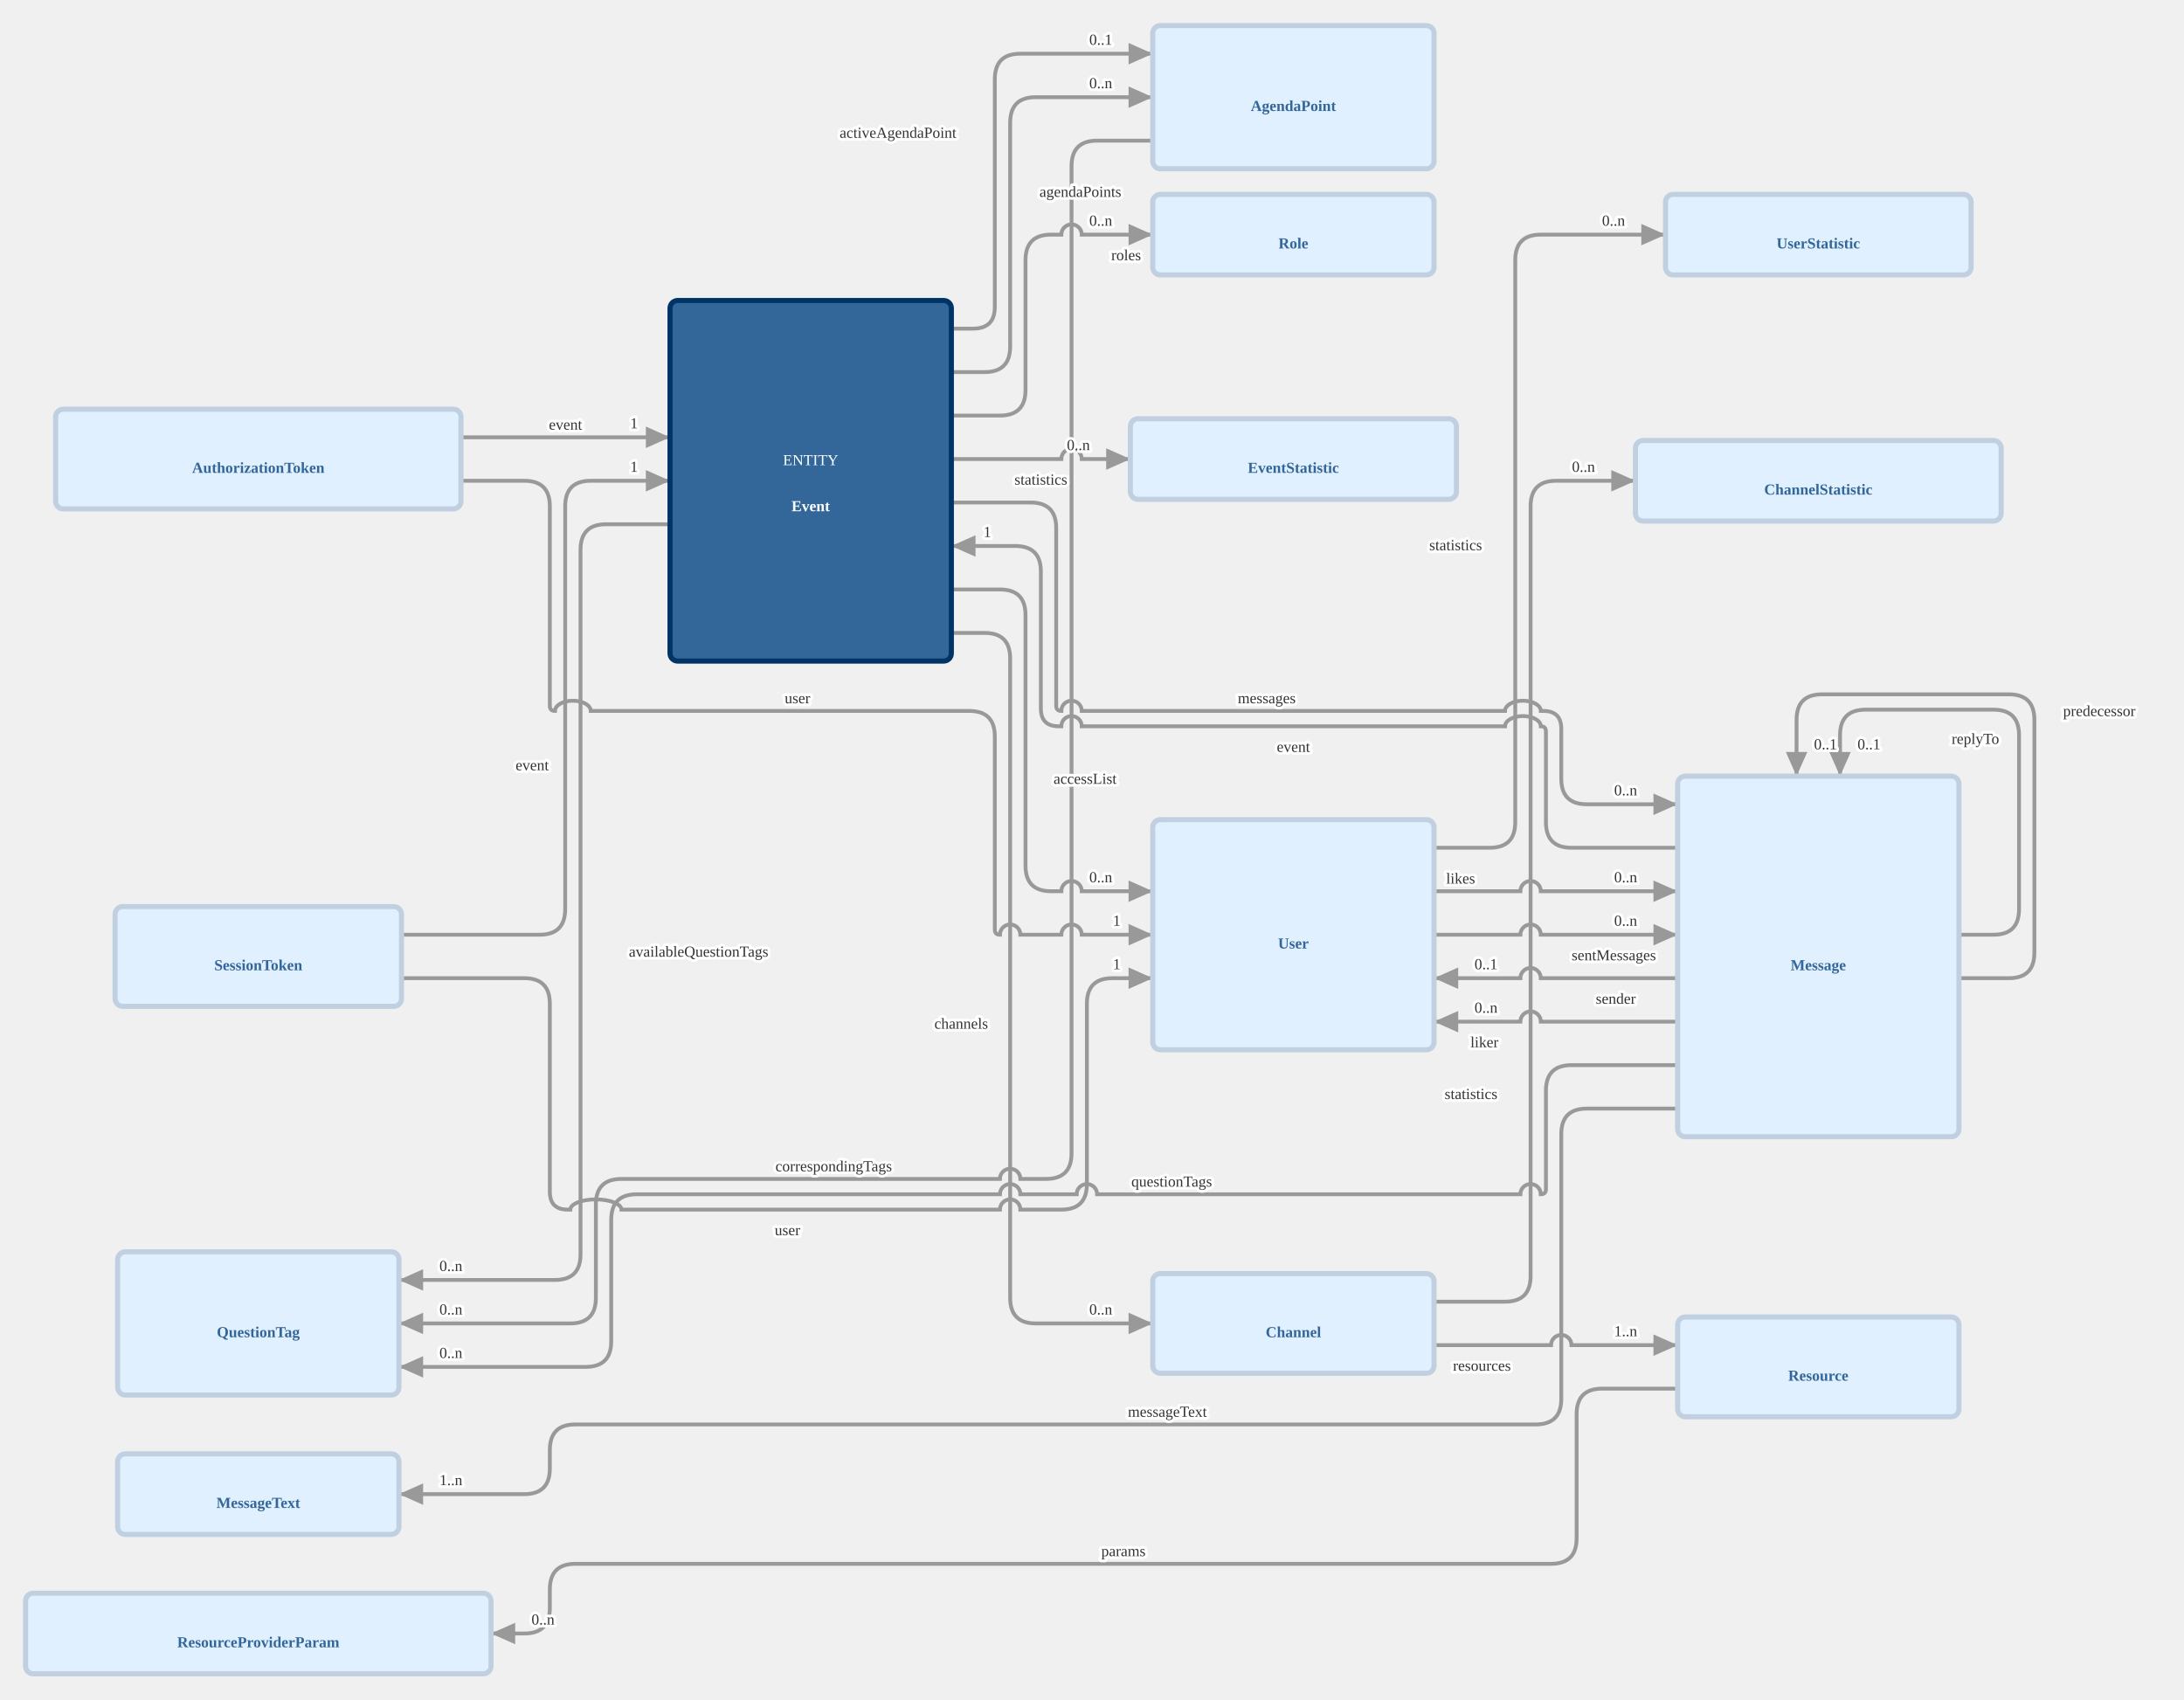
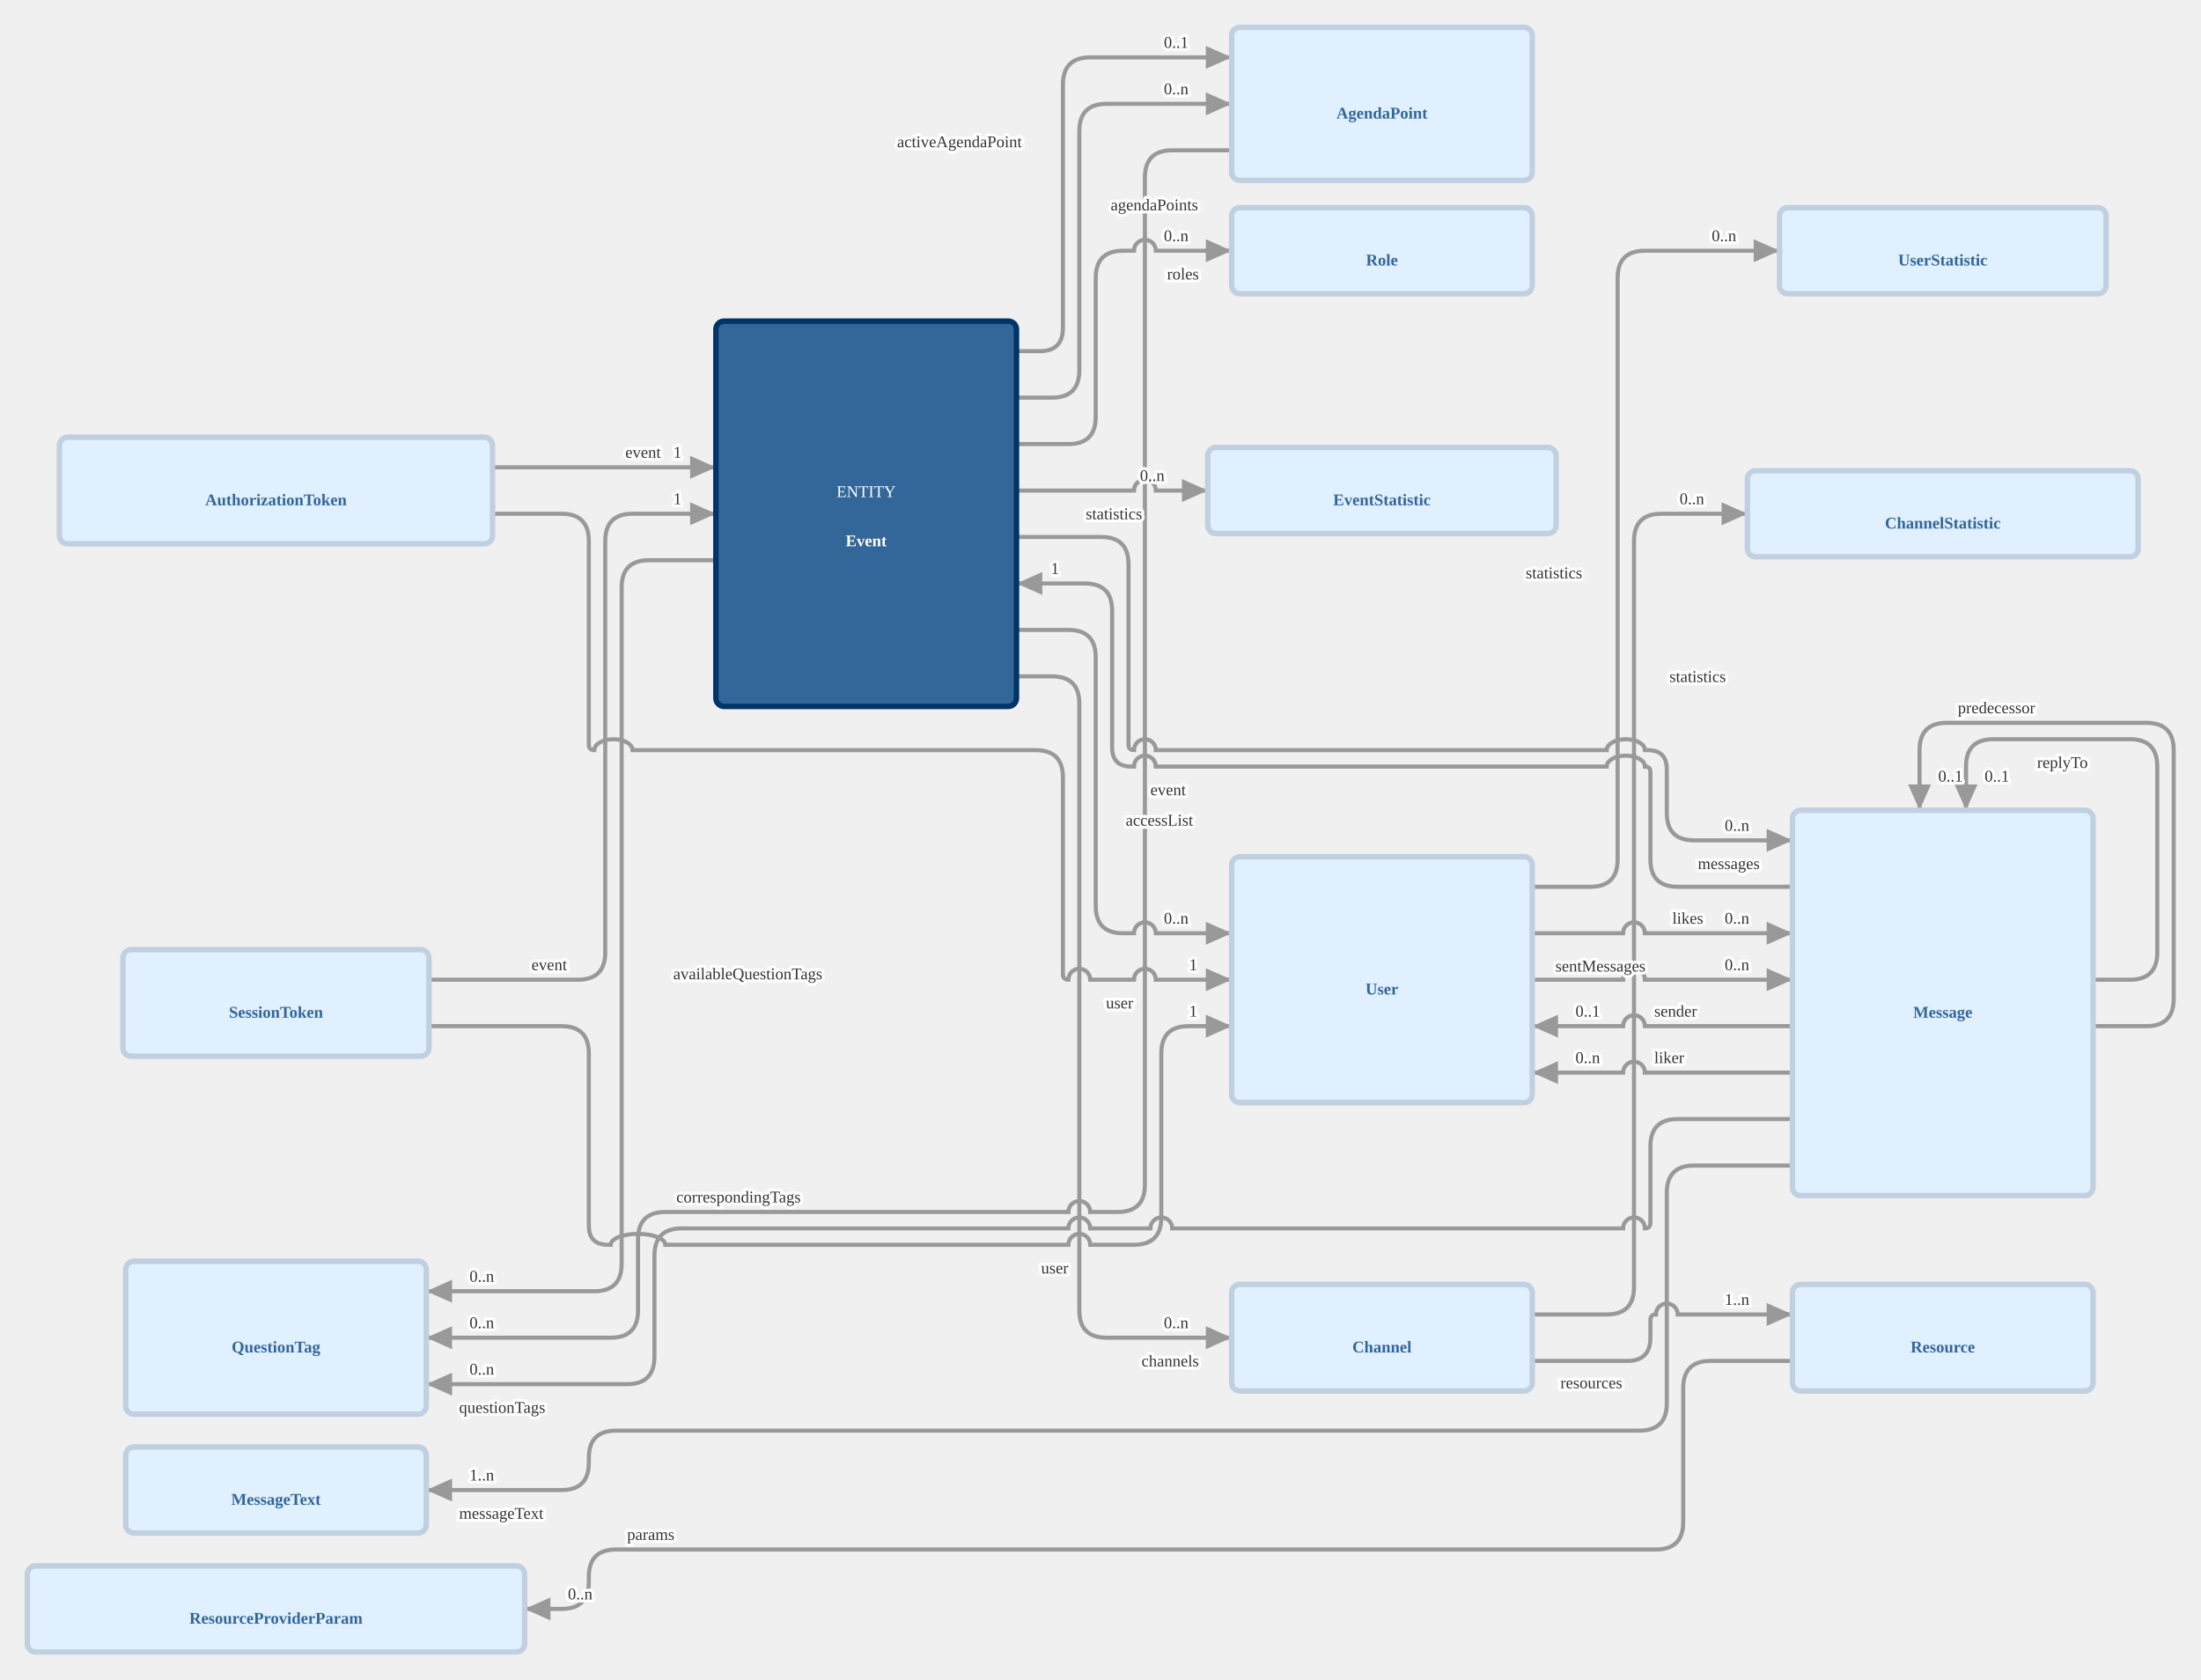
- <svg xmlns="http://www.w3.org/2000/svg" xmlns:xlink="http://www.w3.org/1999/xlink" viewBox="20 20 1708 1329" width="1708" height="1329">
+ <svg xmlns="http://www.w3.org/2000/svg" xmlns:xlink="http://www.w3.org/1999/xlink" viewBox="20 20 1611 1229" width="1611" height="1229">
  <defs>
    <style>
.gradia-1b78e744 { fill: none; stroke: #999999; stroke-width: 3 }
.gradia-72a34555 { fill: #999999 }
+ .gradia-8a894d87 { font-family: var(--gradia-font-family, 'Helvetica'), ui-sans-serif, -apple-system, Helvetica, Arial, sans-serif; font-size: var(--gradia-size-font-edge, 16px); text-anchor: end; fill: #333333; stroke: var(--gradia-color-edge-halo, #ffffff); stroke-width: 4.5; paint-order: stroke; stroke-linejoin: round }
+ .gradia-8df7aa68 { font-family: var(--gradia-font-family, 'Helvetica'), ui-sans-serif, -apple-system, Helvetica, Arial, sans-serif; font-size: var(--gradia-size-font-edge, 16px); fill: #333333; stroke: var(--gradia-color-edge-halo, #ffffff); stroke-width: 4.5; paint-order: stroke; stroke-linejoin: round }
.gradia-11dad4ff { font-family: var(--gradia-font-family, 'Helvetica'), ui-sans-serif, -apple-system, Helvetica, Arial, sans-serif; font-size: var(--gradia-size-font-edge, 16px); text-anchor: middle; fill: #333333; stroke: var(--gradia-color-edge-halo, #ffffff); stroke-width: 4.5; paint-order: stroke; stroke-linejoin: round }
.gradia-cc24e345 { font-family: var(--gradia-font-family, 'Helvetica'), ui-sans-serif, -apple-system, Helvetica, Arial, sans-serif; font-size: var(--gradia-size-font-arity, 16px); text-anchor: middle; fill: #333333; stroke: var(--gradia-color-edge-halo, #ffffff); stroke-width: 4.5; paint-order: stroke; stroke-linejoin: round }
.gradia-ceed8dfe { fill: #336699; stroke: #003366; stroke-width: 4 }
.gradia-8a074145 { font-family: var(--gradia-font-family, 'Helvetica'), ui-sans-serif, -apple-system, Helvetica, Arial, sans-serif; font-size: var(--gradia-size-font-type, 16px); text-anchor: middle; fill: #ffffff }
.gradia-fc3c7305 { font-family: var(--gradia-font-family, 'Helvetica'), ui-sans-serif, -apple-system, Helvetica, Arial, sans-serif; font-size: var(--gradia-size-font-node, 30px); font-weight: 600; text-anchor: middle; fill: #ffffff }
.gradia-a6a22853 { fill: #e0f0ff; stroke: #c0d0e0; stroke-width: 4 }
.gradia-769fb48f { font-family: var(--gradia-font-family, 'Helvetica'), ui-sans-serif, -apple-system, Helvetica, Arial, sans-serif; font-size: var(--gradia-size-font-node, 30px); font-weight: 600; text-anchor: middle; fill: #336699 }
</style>
    <marker id="gradia-87a087f53d14-arrow" viewBox="0 0 10 10" refX="9" refY="5" markerWidth="21" markerHeight="21" markerUnits="userSpaceOnUse" orient="auto-start-reverse">
      <path d="M 0 1 L 9 5 L 0 9 z" class="gradia-72a34555" />
    </marker>
  </defs>
-   <path d="M 764 515 L 790 515 Q 810 515 810 535 L 810 1035 Q 810 1055 830 1055 L 921.5 1055" class="gradia-1b78e744" marker-end="url(#gradia-87a087f53d14-arrow)" />
+   <path d="M 764 515 L 790 515 Q 810 515 810 535 L 810 979 Q 810 999 830 999 L 921.5 999" class="gradia-1b78e744" marker-end="url(#gradia-87a087f53d14-arrow)" />
  <path d="M 764 345 L 802 345 Q 822 345 822 325 L 822 223.5 Q 822 203.5 842 203.5 L 850 203.5 A 8 8 0 0 1 866 203.5 L 921.5 203.5" class="gradia-1b78e744" marker-end="url(#gradia-87a087f53d14-arrow)" />
-   <path d="M 764 481 L 802 481 Q 822 481 822 501 L 822 697 Q 822 717 842 717 L 850 717 A 8 8 0 0 1 866 717 L 921.5 717" class="gradia-1b78e744" marker-end="url(#gradia-87a087f53d14-arrow)" />
-   <path d="M 764 413 L 826 413 Q 846 413 846 433 L 846 572 Q 846 576 850 576 L 850 576 A 8 8 0 0 1 866 576 L 1197 576 A 14 8 0 0 1 1225 576 L 1227 576 Q 1241 576 1241 590 L 1241 629 Q 1241 649 1261 649 L 1332 649" class="gradia-1b78e744" marker-end="url(#gradia-87a087f53d14-arrow)" />
+   <path d="M 764 481 L 802 481 Q 822 481 822 501 L 822 683 Q 822 703 842 703 L 850 703 A 8 8 0 0 1 866 703 L 921.5 703" class="gradia-1b78e744" marker-end="url(#gradia-87a087f53d14-arrow)" />
+   <path d="M 764 413 L 826 413 Q 846 413 846 433 L 846 565 Q 846 569 850 569 L 850 569 A 8 8 0 0 1 866 569 L 1196 569 A 14 8 0 0 1 1224 569 L 1226 569 Q 1240 569 1240 583 L 1240 615 Q 1240 635 1260 635 L 1332 635" class="gradia-1b78e744" marker-end="url(#gradia-87a087f53d14-arrow)" />
  <path d="M 764 379 L 850 379 A 8 8 0 0 1 866 379 L 904 379" class="gradia-1b78e744" marker-end="url(#gradia-87a087f53d14-arrow)" />
-   <path d="M 544 430 L 494 430 Q 474 430 474 450 L 474 1001 Q 474 1021 454 1021 L 332 1021" class="gradia-1b78e744" marker-end="url(#gradia-87a087f53d14-arrow)" />
+   <path d="M 544 430 L 495 430 Q 475 430 475 450 L 475 945 Q 475 965 455 965 L 332 965" class="gradia-1b78e744" marker-end="url(#gradia-87a087f53d14-arrow)" />
  <path d="M 764 277 L 781 277 Q 798 277 798 260 L 798 82 Q 798 62 818 62 L 921.5 62" class="gradia-1b78e744" marker-end="url(#gradia-87a087f53d14-arrow)" />
  <path d="M 764 311 L 790 311 Q 810 311 810 291 L 810 116 Q 810 96 830 96 L 921.5 96" class="gradia-1b78e744" marker-end="url(#gradia-87a087f53d14-arrow)" />
-   <path d="M 921.5 130 L 878 130 Q 858 130 858 150 L 858 922 Q 858 942 838 942 L 818 942 A 8 8 0 0 0 802 942 L 506 942 Q 486 942 486 962 L 486 1035 Q 486 1055 466 1055 L 332 1055" class="gradia-1b78e744" marker-end="url(#gradia-87a087f53d14-arrow)" />
-   <path d="M 1141.5 1072 L 1233 1072 A 8 8 0 0 1 1249 1072 L 1332 1072" class="gradia-1b78e744" marker-end="url(#gradia-87a087f53d14-arrow)" />
-   <path d="M 1141.5 1038 L 1197 1038 Q 1217 1038 1217 1018 L 1217 416 Q 1217 396 1237 396 L 1299 396" class="gradia-1b78e744" marker-end="url(#gradia-87a087f53d14-arrow)" />
-   <path d="M 1332 1106 L 1273 1106 Q 1253 1106 1253 1126 L 1253 1223 Q 1253 1243 1233 1243 L 470 1243 Q 450 1243 450 1263 L 450 1277.5 Q 450 1297.5 430 1297.5 L 404 1297.5" class="gradia-1b78e744" marker-end="url(#gradia-87a087f53d14-arrow)" />
-   <path d="M 1141.5 717 L 1209 717 A 8 8 0 0 1 1225 717 L 1332 717" class="gradia-1b78e744" marker-end="url(#gradia-87a087f53d14-arrow)" />
-   <path d="M 1141.5 751 L 1209 751 A 8 8 0 0 1 1225 751 L 1332 751" class="gradia-1b78e744" marker-end="url(#gradia-87a087f53d14-arrow)" />
-   <path d="M 1141.5 683 L 1185 683 Q 1205 683 1205 663 L 1205 223.5 Q 1205 203.5 1225 203.5 L 1322.5 203.5" class="gradia-1b78e744" marker-end="url(#gradia-87a087f53d14-arrow)" />
-   <path d="M 1332 785 L 1225 785 A 8 8 0 0 0 1209 785 L 1141.5 785" class="gradia-1b78e744" marker-end="url(#gradia-87a087f53d14-arrow)" />
-   <path d="M 1332 819 L 1225 819 A 8 8 0 0 0 1209 819 L 1141.5 819" class="gradia-1b78e744" marker-end="url(#gradia-87a087f53d14-arrow)" />
-   <path d="M 1332 683 L 1249 683 Q 1229 683 1229 663 L 1229 592 Q 1229 588 1225 588 L 1225 588 A 14 8 0 0 0 1197 588 L 866 588 A 8 8 0 0 0 850 588 L 848 588 Q 834 588 834 574 L 834 467 Q 834 447 814 447 L 764 447" class="gradia-1b78e744" marker-end="url(#gradia-87a087f53d14-arrow)" />
-   <path d="M 1552 751 L 1579 751 Q 1599 751 1599 731 L 1599 595 Q 1599 575 1579 575 L 1479 575 Q 1459 575 1459 595 L 1459 627" class="gradia-1b78e744" marker-end="url(#gradia-87a087f53d14-arrow)" />
-   <path d="M 1552 785 L 1591 785 Q 1611 785 1611 765 L 1611 583 Q 1611 563 1591 563 L 1445 563 Q 1425 563 1425 583 L 1425 627" class="gradia-1b78e744" marker-end="url(#gradia-87a087f53d14-arrow)" />
-   <path d="M 1332 853 L 1249 853 Q 1229 853 1229 873 L 1229 950 Q 1229 954 1225 954 L 1225 954 A 8 8 0 0 0 1209 954 L 878 954 A 8 8 0 0 0 862 954 L 818 954 A 8 8 0 0 0 802 954 L 518 954 Q 498 954 498 974 L 498 1069 Q 498 1089 478 1089 L 332 1089" class="gradia-1b78e744" marker-end="url(#gradia-87a087f53d14-arrow)" />
-   <path d="M 1332 887 L 1261 887 Q 1241 887 1241 907 L 1241 1114 Q 1241 1134 1221 1134 L 470 1134 Q 450 1134 450 1154 L 450 1168.5 Q 450 1188.5 430 1188.5 L 332 1188.5" class="gradia-1b78e744" marker-end="url(#gradia-87a087f53d14-arrow)" />
-   <path d="M 380.5 396 L 430 396 Q 450 396 450 416 L 450 572 Q 450 576 454 576 L 454 576 A 14 8 0 0 1 482 576 L 778 576 Q 798 576 798 596 L 798 747 Q 798 751 802 751 L 802 751 A 8 8 0 0 1 818 751 L 850 751 A 8 8 0 0 1 866 751 L 921.5 751" class="gradia-1b78e744" marker-end="url(#gradia-87a087f53d14-arrow)" />
+   <path d="M 921.5 130 L 878 130 Q 858 130 858 150 L 858 887 Q 858 907 838 907 L 818 907 A 8 8 0 0 0 802 907 L 507 907 Q 487 907 487 927 L 487 979 Q 487 999 467 999 L 332 999" class="gradia-1b78e744" marker-end="url(#gradia-87a087f53d14-arrow)" />
+   <path d="M 1141.5 1016 L 1211 1016 Q 1228 1016 1228 999 L 1228 986 Q 1228 982 1232 982 L 1232 982 A 8 8 0 0 1 1248 982 L 1332 982" class="gradia-1b78e744" marker-end="url(#gradia-87a087f53d14-arrow)" />
+   <path d="M 1141.5 982 L 1196 982 Q 1216 982 1216 962 L 1216 416 Q 1216 396 1236 396 L 1299 396" class="gradia-1b78e744" marker-end="url(#gradia-87a087f53d14-arrow)" />
+   <path d="M 1332 1016 L 1272 1016 Q 1252 1016 1252 1036 L 1252 1134 Q 1252 1154 1232 1154 L 471 1154 Q 451 1154 451 1174 L 451 1177.5 Q 451 1197.5 431 1197.5 L 404 1197.5" class="gradia-1b78e744" marker-end="url(#gradia-87a087f53d14-arrow)" />
+   <path d="M 1141.5 703 L 1208 703 A 8 8 0 0 1 1224 703 L 1332 703" class="gradia-1b78e744" marker-end="url(#gradia-87a087f53d14-arrow)" />
+   <path d="M 1141.5 737 L 1208 737 A 8 8 0 0 1 1224 737 L 1332 737" class="gradia-1b78e744" marker-end="url(#gradia-87a087f53d14-arrow)" />
+   <path d="M 1141.5 669 L 1184 669 Q 1204 669 1204 649 L 1204 223.5 Q 1204 203.5 1224 203.5 L 1322.5 203.5" class="gradia-1b78e744" marker-end="url(#gradia-87a087f53d14-arrow)" />
+   <path d="M 1332 771 L 1224 771 A 8 8 0 0 0 1208 771 L 1141.5 771" class="gradia-1b78e744" marker-end="url(#gradia-87a087f53d14-arrow)" />
+   <path d="M 1332 805 L 1224 805 A 8 8 0 0 0 1208 805 L 1141.5 805" class="gradia-1b78e744" marker-end="url(#gradia-87a087f53d14-arrow)" />
+   <path d="M 1332 669 L 1248 669 Q 1228 669 1228 649 L 1228 585 Q 1228 581 1224 581 L 1224 581 A 14 8 0 0 0 1196 581 L 866 581 A 8 8 0 0 0 850 581 L 848 581 Q 834 581 834 567 L 834 467 Q 834 447 814 447 L 764 447" class="gradia-1b78e744" marker-end="url(#gradia-87a087f53d14-arrow)" />
+   <path d="M 1552 737 L 1579 737 Q 1599 737 1599 717 L 1599 581 Q 1599 561 1579 561 L 1479 561 Q 1459 561 1459 581 L 1459 613" class="gradia-1b78e744" marker-end="url(#gradia-87a087f53d14-arrow)" />
+   <path d="M 1552 771 L 1591 771 Q 1611 771 1611 751 L 1611 569 Q 1611 549 1591 549 L 1445 549 Q 1425 549 1425 569 L 1425 613" class="gradia-1b78e744" marker-end="url(#gradia-87a087f53d14-arrow)" />
+   <path d="M 1332 839 L 1248 839 Q 1228 839 1228 859 L 1228 915 Q 1228 919 1224 919 L 1224 919 A 8 8 0 0 0 1208 919 L 878 919 A 8 8 0 0 0 862 919 L 818 919 A 8 8 0 0 0 802 919 L 519 919 Q 499 919 499 939 L 499 1013 Q 499 1033 479 1033 L 332 1033" class="gradia-1b78e744" marker-end="url(#gradia-87a087f53d14-arrow)" />
+   <path d="M 1332 873 L 1260 873 Q 1240 873 1240 893 L 1240 1047 Q 1240 1067 1220 1067 L 471 1067 Q 451 1067 451 1087 L 451 1090.5 Q 451 1110.5 431 1110.5 L 332 1110.5" class="gradia-1b78e744" marker-end="url(#gradia-87a087f53d14-arrow)" />
+   <path d="M 380.5 396 L 431 396 Q 451 396 451 416 L 451 565 Q 451 569 455 569 L 455 569 A 14 8 0 0 1 483 569 L 778 569 Q 798 569 798 589 L 798 733 Q 798 737 802 737 L 802 737 A 8 8 0 0 1 818 737 L 850 737 A 8 8 0 0 1 866 737 L 921.5 737" class="gradia-1b78e744" marker-end="url(#gradia-87a087f53d14-arrow)" />
  <path d="M 380.5 362 L 544 362" class="gradia-1b78e744" marker-end="url(#gradia-87a087f53d14-arrow)" />
-   <path d="M 334 785 L 430 785 Q 450 785 450 805 L 450 952 Q 450 966 464 966 L 466 966 A 20 8 0 0 1 506 966 L 802 966 A 8 8 0 0 1 818 966 L 850 966 Q 870 966 870 946 L 870 805 Q 870 785 890 785 L 921.5 785" class="gradia-1b78e744" marker-end="url(#gradia-87a087f53d14-arrow)" />
-   <path d="M 334 751 L 442 751 Q 462 751 462 731 L 462 416 Q 462 396 482 396 L 544 396" class="gradia-1b78e744" marker-end="url(#gradia-87a087f53d14-arrow)" />
+   <path d="M 334 771 L 431 771 Q 451 771 451 791 L 451 917 Q 451 931 465 931 L 467 931 A 20 8 0 0 1 507 931 L 802 931 A 8 8 0 0 1 818 931 L 850 931 Q 870 931 870 911 L 870 791 Q 870 771 890 771 L 921.5 771" class="gradia-1b78e744" marker-end="url(#gradia-87a087f53d14-arrow)" />
+   <path d="M 334 737 L 443 737 Q 463 737 463 717 L 463 416 Q 463 396 483 396 L 544 396" class="gradia-1b78e744" marker-end="url(#gradia-87a087f53d14-arrow)" />
  <a href="#event" xlink:href="#event">
    <rect x="544" y="255" width="220" height="282" rx="6" class="gradia-ceed8dfe" />
    <text x="654" y="383.8" class="gradia-8a074145">ENTITY</text>
    <text x="654" y="419.8" class="gradia-fc3c7305">Event</text>
  </a>
  <a href="#agendapoint" xlink:href="#agendapoint">
    <rect x="921.5" y="40" width="220" height="112" rx="6" class="gradia-a6a22853" />
    <text x="1031.5" y="106.8" class="gradia-769fb48f">AgendaPoint</text>
  </a>
  <a href="#channel" xlink:href="#channel">
-     <rect x="921.5" y="1016" width="220" height="78" rx="6" class="gradia-a6a22853" />
-     <text x="1031.5" y="1065.8" class="gradia-769fb48f">Channel</text>
+     <rect x="921.5" y="960" width="220" height="78" rx="6" class="gradia-a6a22853" />
+     <text x="1031.5" y="1009.8" class="gradia-769fb48f">Channel</text>
  </a>
  <a href="#resource" xlink:href="#resource">
-     <rect x="1332" y="1050" width="220" height="78" rx="6" class="gradia-a6a22853" />
-     <text x="1442" y="1099.8" class="gradia-769fb48f">Resource</text>
+     <rect x="1332" y="960" width="220" height="78" rx="6" class="gradia-a6a22853" />
+     <text x="1442" y="1009.8" class="gradia-769fb48f">Resource</text>
  </a>
  <a href="#resourceproviderparam" xlink:href="#resourceproviderparam">
-     <rect x="40" y="1266" width="364" height="63" rx="6" class="gradia-a6a22853" />
-     <text x="222" y="1308.3" class="gradia-769fb48f">ResourceProviderParam</text>
+     <rect x="40" y="1166" width="364" height="63" rx="6" class="gradia-a6a22853" />
+     <text x="222" y="1208.3" class="gradia-769fb48f">ResourceProviderParam</text>
  </a>
  <a href="#role" xlink:href="#role">
    <rect x="921.5" y="172" width="220" height="63" rx="6" class="gradia-a6a22853" />
    <text x="1031.5" y="214.3" class="gradia-769fb48f">Role</text>
  </a>
  <a href="#user" xlink:href="#user">
-     <rect x="921.5" y="661" width="220" height="180" rx="6" class="gradia-a6a22853" />
-     <text x="1031.5" y="761.8" class="gradia-769fb48f">User</text>
+     <rect x="921.5" y="647" width="220" height="180" rx="6" class="gradia-a6a22853" />
+     <text x="1031.5" y="747.8" class="gradia-769fb48f">User</text>
  </a>
  <a href="#message" xlink:href="#message">
-     <rect x="1332" y="627" width="220" height="282" rx="6" class="gradia-a6a22853" />
-     <text x="1442" y="778.8" class="gradia-769fb48f">Message</text>
+     <rect x="1332" y="613" width="220" height="282" rx="6" class="gradia-a6a22853" />
+     <text x="1442" y="764.8" class="gradia-769fb48f">Message</text>
  </a>
  <a href="#messagetext" xlink:href="#messagetext">
-     <rect x="112" y="1157" width="220" height="63" rx="6" class="gradia-a6a22853" />
-     <text x="222" y="1199.3" class="gradia-769fb48f">MessageText</text>
+     <rect x="112" y="1079" width="220" height="63" rx="6" class="gradia-a6a22853" />
+     <text x="222" y="1121.3" class="gradia-769fb48f">MessageText</text>
  </a>
  <a href="#questiontag" xlink:href="#questiontag">
-     <rect x="112" y="999" width="220" height="112" rx="6" class="gradia-a6a22853" />
-     <text x="222" y="1065.8" class="gradia-769fb48f">QuestionTag</text>
+     <rect x="112" y="943" width="220" height="112" rx="6" class="gradia-a6a22853" />
+     <text x="222" y="1009.8" class="gradia-769fb48f">QuestionTag</text>
  </a>
  <a href="#authorizationtoken" xlink:href="#authorizationtoken">
    <rect x="63.5" y="340" width="317" height="78" rx="6" class="gradia-a6a22853" />
    <text x="222" y="389.8" class="gradia-769fb48f">AuthorizationToken</text>
  </a>
  <a href="#sessiontoken" xlink:href="#sessiontoken">
-     <rect x="110" y="729" width="224" height="78" rx="6" class="gradia-a6a22853" />
-     <text x="222" y="778.8" class="gradia-769fb48f">SessionToken</text>
+     <rect x="110" y="715" width="224" height="78" rx="6" class="gradia-a6a22853" />
+     <text x="222" y="764.8" class="gradia-769fb48f">SessionToken</text>
  </a>
  <a href="#eventstatistic" xlink:href="#eventstatistic">
    <rect x="904" y="347.5" width="255" height="63" rx="6" class="gradia-a6a22853" />
    <text x="1031.5" y="389.8" class="gradia-769fb48f">EventStatistic</text>
  </a>
  <a href="#channelstatistic" xlink:href="#channelstatistic">
    <rect x="1299" y="364.5" width="286" height="63" rx="6" class="gradia-a6a22853" />
    <text x="1442" y="406.8" class="gradia-769fb48f">ChannelStatistic</text>
  </a>
  <a href="#userstatistic" xlink:href="#userstatistic">
    <rect x="1322.5" y="172" width="239" height="63" rx="6" class="gradia-a6a22853" />
    <text x="1442" y="214.3" class="gradia-769fb48f">UserStatistic</text>
  </a>
-   <text x="771.72" y="824.5" class="gradia-11dad4ff">channels</text>
-   <text x="900.7" y="223.5" class="gradia-11dad4ff">roles</text>
-   <text x="868.6" y="633" class="gradia-11dad4ff">accessList</text>
-   <text x="1010.656" y="570" class="gradia-11dad4ff">messages</text>
-   <text x="834" y="399" class="gradia-11dad4ff">statistics</text>
-   <text x="566.36" y="768.188" class="gradia-11dad4ff">availableQuestionTags</text>
+   <text x="897.5" y="1020" class="gradia-8a894d87">channels</text>
+   <text x="1308" y="656" class="gradia-8a894d87">messages</text>
+   <text x="856" y="400" class="gradia-8a894d87">statistics</text>
+   <text x="515" y="900" class="gradia-8df7aa68">correspondingTags</text>
+   <text x="479" y="1147" class="gradia-8df7aa68">params</text>
+   <text x="1266.72" y="696" class="gradia-8a894d87">likes</text>
+   <text x="1230.78" y="764" class="gradia-8df7aa68">sender</text>
+   <text x="1230.78" y="798" class="gradia-8df7aa68">liker</text>
+   <text x="862" y="602" class="gradia-8df7aa68">event</text>
+   <text x="1511" y="582" class="gradia-8df7aa68">replyTo</text>
+   <text x="1453" y="542" class="gradia-8df7aa68">predecessor</text>
+   <text x="356" y="1054" class="gradia-8df7aa68">questionTags</text>
+   <text x="356" y="1131.5" class="gradia-8df7aa68">messageText</text>
+   <text x="849.5" y="758" class="gradia-8a894d87">user</text>
+   <text x="503.68" y="355" class="gradia-8a894d87">event</text>
+   <text x="802" y="952" class="gradia-8a894d87">user</text>
+   <text x="435" y="730" class="gradia-8a894d87">event</text>
+   <text x="897.5" y="224.5" class="gradia-8a894d87">roles</text>
+   <text x="868.6" y="624.25" class="gradia-11dad4ff">accessList</text>
+   <text x="567.36" y="736.688" class="gradia-11dad4ff">availableQuestionTags</text>
  <text x="722.28" y="127.75" class="gradia-11dad4ff">activeAgendaPoint</text>
  <text x="864.92" y="173.938" class="gradia-11dad4ff">agendaPoints</text>
-   <text x="672" y="936" class="gradia-11dad4ff">correspondingTags</text>
-   <text x="1178.94" y="1092" class="gradia-11dad4ff">resources</text>
-   <text x="1170.4" y="879.5" class="gradia-11dad4ff">statistics</text>
-   <text x="898.567" y="1237" class="gradia-11dad4ff">params</text>
-   <text x="1162.3" y="711" class="gradia-11dad4ff">likes</text>
-   <text x="1282.08" y="771" class="gradia-11dad4ff">sentMessages</text>
-   <text x="1158.4" y="450.25" class="gradia-11dad4ff">statistics</text>
-   <text x="1283.61" y="805" class="gradia-11dad4ff">sender</text>
-   <text x="1180.912" y="839" class="gradia-11dad4ff">liker</text>
-   <text x="1031.5" y="608" class="gradia-11dad4ff">event</text>
-   <text x="1564.88" y="601.75" class="gradia-11dad4ff">replyTo</text>
-   <text x="1661.76" y="580" class="gradia-11dad4ff">predecessor</text>
-   <text x="936.326" y="948" class="gradia-11dad4ff">questionTags</text>
-   <text x="932.935" y="1128" class="gradia-11dad4ff">messageText</text>
-   <text x="643.67" y="570" class="gradia-11dad4ff">user</text>
-   <text x="462.25" y="356" class="gradia-11dad4ff">event</text>
-   <text x="635.83" y="986" class="gradia-11dad4ff">user</text>
-   <text x="436.2" y="622.375" class="gradia-11dad4ff">event</text>
-   <text x="880.86" y="1048" class="gradia-cc24e345">0..n</text>
+   <text x="1184.75" y="1036" class="gradia-11dad4ff">resources</text>
+   <text x="1262.6" y="519.125" class="gradia-11dad4ff">statistics</text>
+   <text x="1191.42" y="731" class="gradia-11dad4ff">sentMessages</text>
+   <text x="1157.4" y="443.25" class="gradia-11dad4ff">statistics</text>
+   <text x="880.86" y="992" class="gradia-cc24e345">0..n</text>
  <text x="880.86" y="196.5" class="gradia-cc24e345">0..n</text>
-   <text x="880.86" y="710" class="gradia-cc24e345">0..n</text>
-   <text x="1291.36" y="642" class="gradia-cc24e345">0..n</text>
+   <text x="880.86" y="696" class="gradia-cc24e345">0..n</text>
+   <text x="1291.36" y="628" class="gradia-cc24e345">0..n</text>
  <text x="863.36" y="372" class="gradia-cc24e345">0..n</text>
-   <text x="372.64" y="1014" class="gradia-cc24e345">0..n</text>
+   <text x="372.64" y="958" class="gradia-cc24e345">0..n</text>
  <text x="880.86" y="55" class="gradia-cc24e345">0..1</text>
  <text x="880.86" y="89" class="gradia-cc24e345">0..n</text>
-   <text x="372.64" y="1048" class="gradia-cc24e345">0..n</text>
-   <text x="1291.36" y="1065" class="gradia-cc24e345">1..n</text>
+   <text x="372.64" y="992" class="gradia-cc24e345">0..n</text>
+   <text x="1291.36" y="975" class="gradia-cc24e345">1..n</text>
  <text x="1258.36" y="389" class="gradia-cc24e345">0..n</text>
-   <text x="444.64" y="1290.5" class="gradia-cc24e345">0..n</text>
-   <text x="1291.36" y="710" class="gradia-cc24e345">0..n</text>
-   <text x="1291.36" y="744" class="gradia-cc24e345">0..n</text>
+   <text x="444.64" y="1190.5" class="gradia-cc24e345">0..n</text>
+   <text x="1291.36" y="696" class="gradia-cc24e345">0..n</text>
+   <text x="1291.36" y="730" class="gradia-cc24e345">0..n</text>
  <text x="1281.86" y="196.5" class="gradia-cc24e345">0..n</text>
-   <text x="1182.14" y="778" class="gradia-cc24e345">0..1</text>
-   <text x="1182.14" y="812" class="gradia-cc24e345">0..n</text>
+   <text x="1182.14" y="764" class="gradia-cc24e345">0..1</text>
+   <text x="1182.14" y="798" class="gradia-cc24e345">0..n</text>
  <text x="792.16" y="440" class="gradia-cc24e345">1</text>
-   <text x="1481.64" y="606" class="gradia-cc24e345">0..1</text>
-   <text x="1447.64" y="606" class="gradia-cc24e345">0..1</text>
-   <text x="372.64" y="1082" class="gradia-cc24e345">0..n</text>
-   <text x="372.64" y="1181.5" class="gradia-cc24e345">1..n</text>
-   <text x="893.34" y="744" class="gradia-cc24e345">1</text>
+   <text x="1481.64" y="592" class="gradia-cc24e345">0..1</text>
+   <text x="1447.64" y="592" class="gradia-cc24e345">0..1</text>
+   <text x="372.64" y="1026" class="gradia-cc24e345">0..n</text>
+   <text x="372.64" y="1103.5" class="gradia-cc24e345">1..n</text>
+   <text x="893.34" y="730" class="gradia-cc24e345">1</text>
  <text x="515.84" y="355" class="gradia-cc24e345">1</text>
-   <text x="893.34" y="778" class="gradia-cc24e345">1</text>
+   <text x="893.34" y="764" class="gradia-cc24e345">1</text>
  <text x="515.84" y="389" class="gradia-cc24e345">1</text>
</svg>
